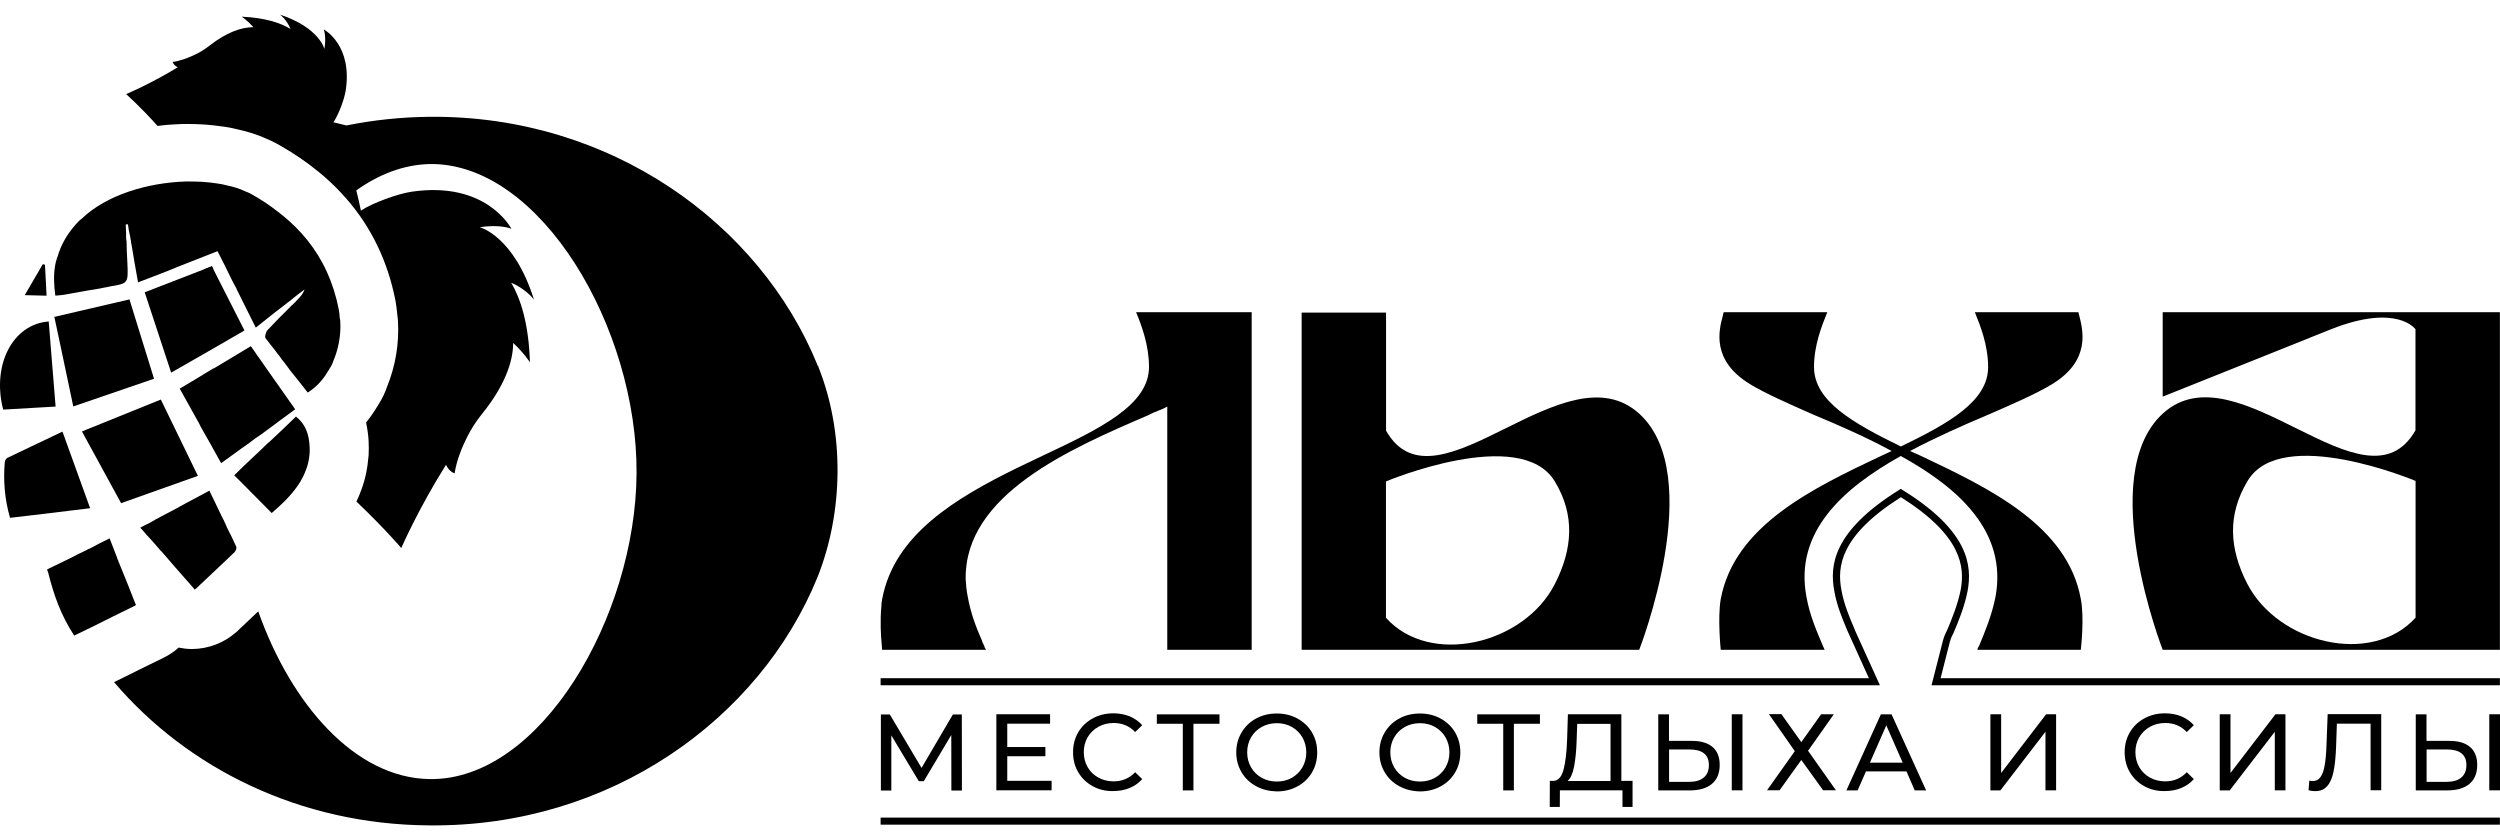
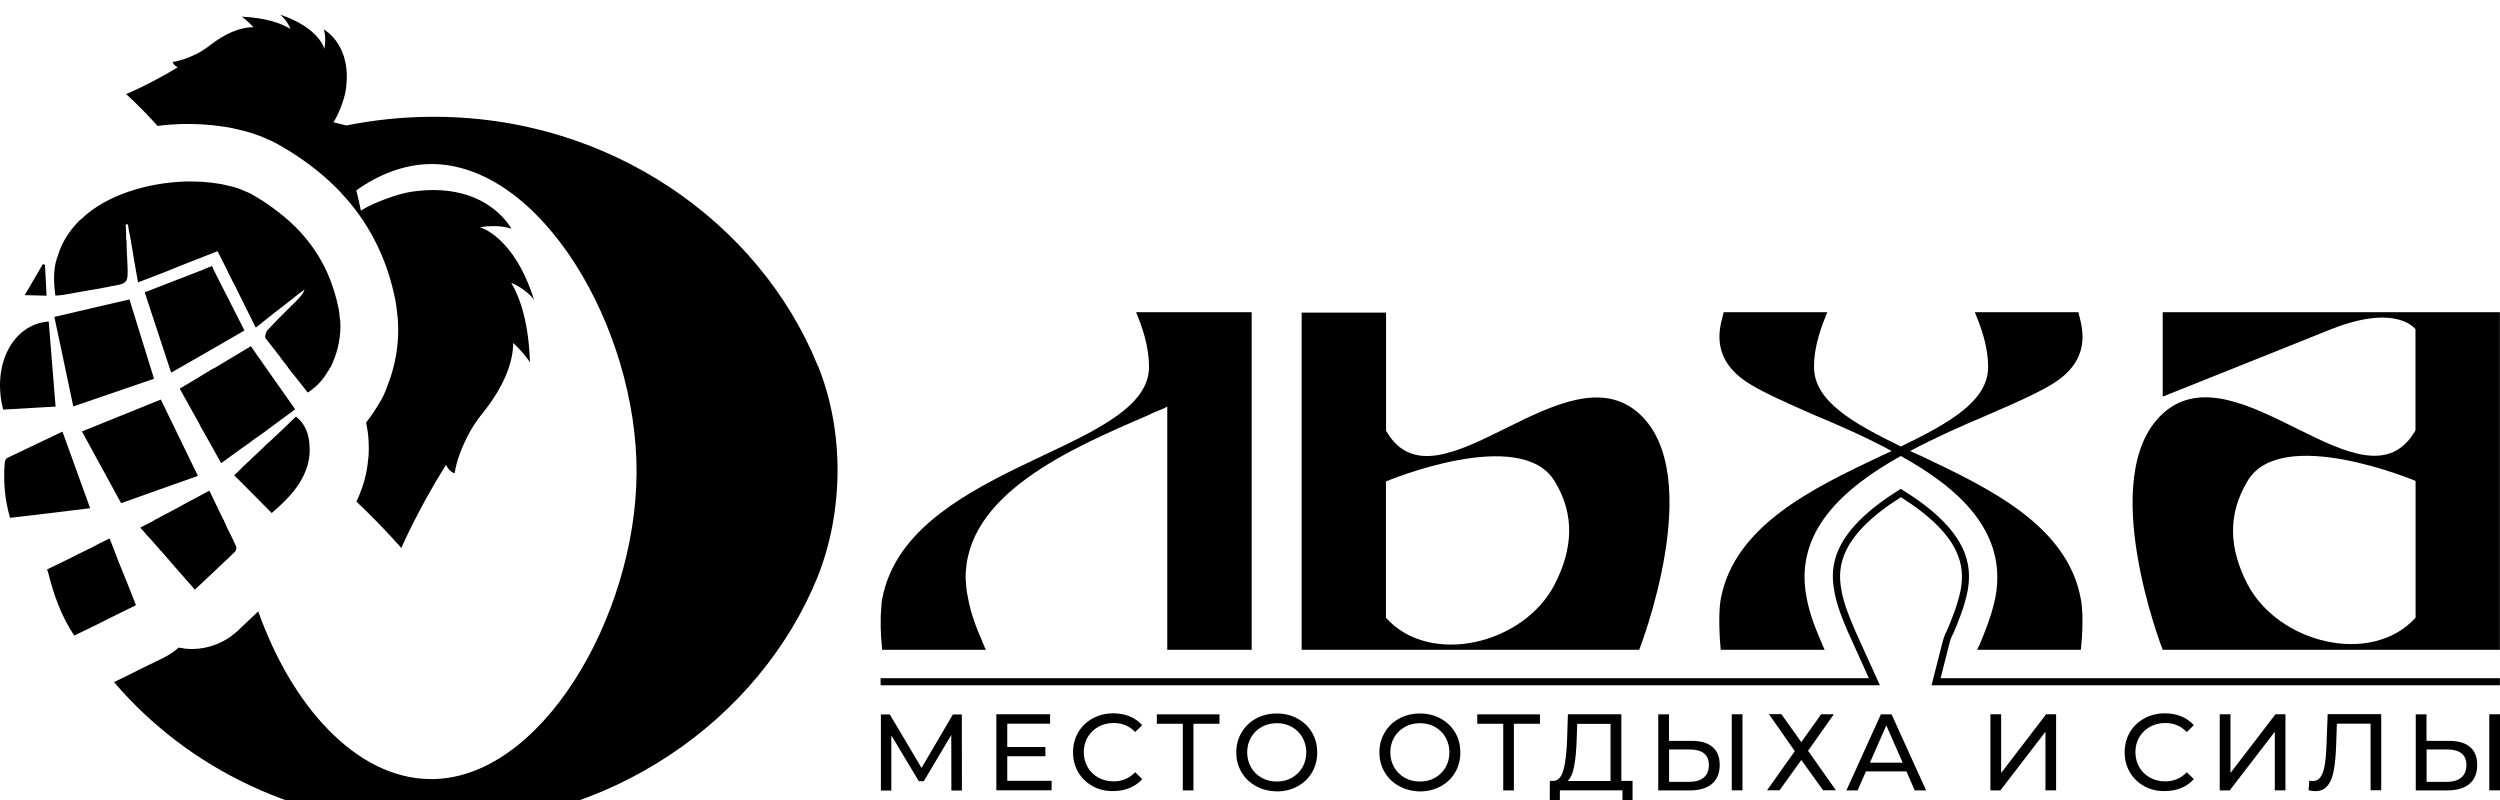
- <svg xmlns="http://www.w3.org/2000/svg" width="125" height="42" viewBox="0 0 125 42" fill="none">
+ <svg xmlns="http://www.w3.org/2000/svg" width="125" height="40" viewBox="0 0 125 40" fill="none">
  <path d="M10.666 13.454C10.322 13.59 10.157 13.726 10.139 13.741C10.139 13.726 10.162 13.623 10.214 13.458C10.341 13.411 10.468 13.364 10.595 13.312C10.618 13.359 10.642 13.406 10.666 13.454Z" fill="black" />
  <path d="M40.915 18.334V18.291H40.873V18.249C37.988 11.172 30.52 5.755 21.476 5.84C20.045 5.854 18.652 6.005 17.321 6.273C17.114 6.217 16.897 6.165 16.671 6.113C16.789 5.944 16.921 5.666 17.038 5.374C17.151 5.083 17.241 4.781 17.279 4.56C17.65 2.278 16.229 1.492 16.187 1.469C16.196 1.492 16.323 1.826 16.22 2.447C16.22 2.447 15.975 1.389 14.003 0.73C14.003 0.73 14.333 0.97 14.526 1.45C14.046 1.153 13.283 0.89 12.083 0.833C12.083 0.833 12.366 1.017 12.672 1.36H12.658C12.065 1.36 11.321 1.619 10.469 2.287C10.243 2.461 10.008 2.612 9.754 2.73C9.448 2.876 9.029 3.045 8.634 3.097C8.634 3.097 8.667 3.257 8.888 3.365C7.509 4.203 6.305 4.706 6.305 4.706C6.305 4.706 7.025 5.337 7.877 6.297C8.262 6.245 8.653 6.217 9.048 6.202L9.349 6.198C9.985 6.198 10.554 6.24 11.086 6.32C11.368 6.353 11.636 6.405 11.909 6.475C12.418 6.588 12.879 6.734 13.312 6.932C13.486 7.002 13.66 7.087 13.829 7.177C13.872 7.2 13.914 7.224 13.956 7.247C14.709 7.675 15.354 8.118 15.942 8.602C16.126 8.753 16.309 8.908 16.479 9.068C16.733 9.303 16.973 9.543 17.189 9.793L17.302 9.915C18.563 11.351 19.396 13.078 19.777 15.054C19.815 15.284 19.843 15.477 19.857 15.661C19.885 15.849 19.895 15.995 19.899 16.08C19.961 17.171 19.777 18.287 19.363 19.312C19.302 19.496 19.236 19.642 19.184 19.755C19.104 19.919 19.024 20.07 18.93 20.216C18.888 20.291 18.841 20.366 18.789 20.442C18.643 20.682 18.478 20.908 18.304 21.129C18.366 21.416 18.413 21.722 18.431 22.061C18.445 22.296 18.441 22.531 18.431 22.762C18.375 23.449 18.257 23.985 18.069 24.484C18.013 24.644 17.947 24.804 17.876 24.959C17.857 25.002 17.843 25.039 17.82 25.077C19.184 26.371 20.064 27.401 20.064 27.401C20.064 27.401 20.907 25.458 22.299 23.242C22.474 23.609 22.732 23.665 22.732 23.665C22.826 23.02 23.109 22.343 23.354 21.854C23.561 21.444 23.805 21.063 24.092 20.705C24.097 20.705 24.097 20.701 24.097 20.701C25.212 19.322 25.655 18.113 25.659 17.148C26.205 17.651 26.497 18.117 26.497 18.117C26.436 16.169 26.026 14.927 25.561 14.136C26.243 14.428 26.619 14.875 26.699 14.979C25.692 11.783 23.984 11.36 23.984 11.36C25 11.205 25.537 11.426 25.57 11.44C25.532 11.369 24.295 9.04 20.577 9.586C20.224 9.638 19.725 9.783 19.255 9.958C18.78 10.136 18.323 10.344 18.046 10.532C17.975 10.179 17.895 9.84 17.815 9.52C18.949 8.711 20.187 8.235 21.476 8.202C27.024 8.113 31.875 16.414 31.828 23.665C31.786 30.827 27.024 39.043 21.476 38.954C17.768 38.898 14.568 35.246 12.912 30.568C12.615 30.851 12.295 31.152 11.966 31.462C11.909 31.524 11.848 31.58 11.782 31.632C11.185 32.15 10.422 32.441 9.618 32.451H9.589C9.364 32.451 9.147 32.422 8.931 32.38C8.832 32.465 8.733 32.554 8.625 32.625C8.597 32.644 8.517 32.7 8.488 32.714C8.385 32.78 8.277 32.837 8.168 32.893C7.505 33.213 6.851 33.538 6.201 33.862C5.98 33.966 5.863 34.027 5.74 34.088C5.726 34.093 5.717 34.102 5.703 34.107C9.359 38.399 14.987 41.236 21.476 41.269C30.52 41.358 37.988 35.942 40.873 28.865C42.181 25.585 42.228 21.613 40.915 18.334Z" fill="black" />
  <path d="M17.015 16.085C17.052 16.782 16.916 17.478 16.652 18.085C16.643 18.146 16.614 18.189 16.586 18.245C16.563 18.306 16.535 18.349 16.492 18.405C16.464 18.462 16.44 18.509 16.398 18.56C16.153 18.993 15.81 19.36 15.386 19.628C15.095 19.252 14.798 18.876 14.502 18.513C14.455 18.438 14.389 18.363 14.337 18.287C14.299 18.231 14.248 18.174 14.21 18.118C14.144 18.043 14.069 17.944 14.008 17.854C13.993 17.836 13.979 17.817 13.97 17.798C13.89 17.704 13.815 17.605 13.739 17.497C13.584 17.304 13.429 17.116 13.278 16.909C13.226 16.852 13.288 16.607 13.372 16.509C13.739 16.118 14.12 15.727 14.516 15.342C14.539 15.299 14.577 15.271 14.615 15.248C14.633 15.233 14.652 15.21 14.671 15.196C14.695 15.168 14.732 15.125 14.77 15.102C14.793 15.059 14.85 15.022 14.892 14.965C15.033 14.819 15.156 14.683 15.231 14.471C15.043 14.612 14.855 14.749 14.666 14.904C14.643 14.932 14.605 14.96 14.568 14.984C14.53 15.022 14.492 15.05 14.436 15.088C14.398 15.111 14.361 15.149 14.323 15.177C13.923 15.478 13.518 15.798 13.114 16.123C13.005 16.207 12.897 16.292 12.789 16.381C12.492 15.779 12.191 15.191 11.904 14.603C11.871 14.532 11.834 14.48 11.815 14.41C11.641 14.104 11.485 13.779 11.33 13.459C11.316 13.426 11.297 13.393 11.283 13.361C11.269 13.332 11.255 13.304 11.241 13.276C11.114 13.036 11.005 12.8 10.878 12.56C10.789 12.594 10.7 12.631 10.61 12.664C10.059 12.876 9.518 13.097 8.968 13.309C8.897 13.342 8.831 13.361 8.761 13.393C8.568 13.469 8.375 13.558 8.168 13.633C7.754 13.789 7.335 13.949 6.902 14.118C6.789 13.473 6.671 12.843 6.573 12.212C6.573 12.198 6.563 12.179 6.563 12.165C6.558 12.142 6.554 12.123 6.549 12.109C6.549 12.095 6.549 12.081 6.554 12.066C6.53 12.015 6.526 11.949 6.521 11.897C6.511 11.864 6.507 11.817 6.497 11.779C6.45 11.596 6.422 11.412 6.398 11.219C6.366 11.21 6.333 11.219 6.286 11.229C6.29 11.436 6.314 11.648 6.304 11.855C6.309 11.906 6.304 11.935 6.314 11.986C6.323 12.019 6.318 12.034 6.328 12.066C6.333 12.118 6.323 12.165 6.333 12.212V12.335C6.337 12.391 6.342 12.448 6.337 12.504C6.342 12.73 6.366 12.942 6.37 13.168C6.413 14.17 6.413 14.17 5.486 14.325C5.467 14.335 5.434 14.33 5.415 14.344C5.349 14.363 5.269 14.363 5.203 14.382C5.166 14.391 5.133 14.4 5.086 14.405C5.067 14.4 5.067 14.419 5.048 14.415C4.949 14.443 4.817 14.447 4.7 14.476C4.657 14.485 4.62 14.49 4.573 14.495C4.53 14.504 4.488 14.513 4.436 14.518C4.37 14.537 4.29 14.537 4.22 14.556C3.872 14.617 3.542 14.678 3.194 14.739C3.057 14.763 2.93 14.768 2.766 14.782C2.695 14.255 2.676 13.77 2.752 13.304L2.78 13.153C2.794 13.092 2.808 13.026 2.832 12.97C2.841 12.923 2.85 12.876 2.879 12.834C3.039 12.255 3.349 11.723 3.763 11.248C3.824 11.191 3.872 11.121 3.928 11.069C3.966 11.031 4.027 10.975 4.083 10.937C5.326 9.742 7.382 9.135 9.288 9.074C9.547 9.074 9.805 9.074 10.055 9.088C10.121 9.092 10.187 9.097 10.248 9.102C10.445 9.116 10.638 9.14 10.822 9.168C11.01 9.191 11.179 9.224 11.349 9.271C11.669 9.337 11.975 9.427 12.252 9.563C12.356 9.596 12.459 9.648 12.558 9.699C13.048 9.972 13.495 10.269 13.909 10.598C13.946 10.622 13.984 10.65 14.017 10.683C14.059 10.716 14.102 10.749 14.144 10.782C14.596 11.149 15 11.553 15.358 11.996C16.139 12.965 16.676 14.118 16.939 15.478C16.963 15.614 16.982 15.746 16.986 15.892C17.005 15.958 17.01 16.024 17.015 16.085Z" fill="black" />
  <path d="M7.701 18.937C6.346 19.403 5.043 19.85 3.664 20.321C3.443 19.267 3.222 18.227 3 17.172C2.906 16.735 2.812 16.293 2.718 15.845C3.104 15.756 3.49 15.667 3.866 15.577C4.732 15.38 5.589 15.177 6.473 14.97C6.883 16.297 7.287 17.601 7.701 18.937Z" fill="black" />
  <path d="M14.76 20.466C14.284 20.81 13.823 21.154 13.362 21.497C13.259 21.572 13.16 21.648 13.056 21.723C13.056 21.723 13.019 21.732 13.019 21.747C12.835 21.869 12.647 21.996 12.477 22.137C12.223 22.311 11.974 22.495 11.715 22.683C11.499 22.834 11.282 22.994 11.056 23.158C10.713 22.542 10.383 21.935 10.035 21.337C10.002 21.267 9.955 21.177 9.922 21.107C9.908 21.102 9.908 21.088 9.908 21.088C9.602 20.532 9.292 19.991 8.986 19.431C9.494 19.13 9.983 18.843 10.473 18.537C10.529 18.5 10.6 18.467 10.656 18.429C10.675 18.42 10.689 18.42 10.708 18.41C10.746 18.387 10.783 18.368 10.821 18.344C11.4 18.001 11.964 17.648 12.543 17.309C12.576 17.356 12.614 17.408 12.647 17.455C12.807 17.69 12.962 17.916 13.132 18.147C13.127 18.161 13.141 18.166 13.141 18.166C13.367 18.5 13.607 18.815 13.833 19.149C14.134 19.577 14.444 20.024 14.76 20.466Z" fill="black" />
  <path d="M9.895 23.793C8.605 24.25 7.353 24.697 6.055 25.158C5.405 23.968 4.77 22.805 4.097 21.572C5.429 21.036 6.709 20.514 8.041 19.977C8.657 21.248 9.264 22.499 9.895 23.793Z" fill="black" />
  <path d="M12.223 16.524C11.743 16.797 11.273 17.07 10.798 17.348C10.059 17.771 9.32 18.195 8.558 18.632C8.111 17.282 7.683 15.978 7.235 14.614C8.247 14.223 9.217 13.847 10.214 13.461C10.341 13.414 10.468 13.367 10.595 13.315C10.619 13.362 10.642 13.409 10.666 13.456C10.755 13.63 10.845 13.804 10.929 13.978C11.353 14.816 11.781 15.653 12.223 16.524Z" fill="black" />
  <path d="M11.725 27.615C11.707 27.625 11.683 27.653 11.664 27.667C11.608 27.719 11.547 27.785 11.485 27.841C10.935 28.359 10.389 28.872 9.815 29.417C9.777 29.441 9.758 29.455 9.74 29.483C9.584 29.295 9.424 29.116 9.269 28.942C8.86 28.476 8.469 28.034 8.079 27.573C8.05 27.549 8.022 27.53 7.998 27.493C7.984 27.474 7.956 27.45 7.947 27.432C7.74 27.182 7.514 26.947 7.288 26.698C7.222 26.617 7.147 26.523 7.067 26.443C7.053 26.424 7.024 26.406 7.015 26.387C7.048 26.359 7.086 26.349 7.119 26.326C7.264 26.26 7.387 26.185 7.514 26.128C7.584 26.081 7.655 26.048 7.726 26.01L7.73 25.996C7.82 25.949 7.923 25.907 8.017 25.846C8.144 25.775 8.267 25.719 8.375 25.657C8.573 25.554 8.766 25.446 8.944 25.356C8.982 25.328 9.02 25.305 9.053 25.295C9.09 25.272 9.142 25.248 9.18 25.225C9.231 25.201 9.269 25.177 9.307 25.154C9.702 24.942 10.092 24.73 10.469 24.533C10.695 25.008 10.925 25.469 11.142 25.93C11.18 25.982 11.213 26.053 11.231 26.123H11.245C11.255 26.161 11.269 26.18 11.278 26.213C11.297 26.265 11.335 26.321 11.344 26.368C11.518 26.693 11.664 27.008 11.81 27.328C11.848 27.399 11.787 27.544 11.725 27.615Z" fill="black" />
  <path d="M6.798 30.255C6.779 30.265 6.76 30.279 6.741 30.288C6.035 30.632 5.344 30.975 4.652 31.323C4.407 31.436 4.172 31.559 3.932 31.672C3.857 31.709 3.786 31.747 3.711 31.78C3.043 30.768 2.685 29.733 2.407 28.622C2.384 28.571 2.365 28.519 2.356 28.467H2.36C2.751 28.288 3.123 28.091 3.508 27.912C3.777 27.771 4.045 27.63 4.323 27.507C4.365 27.47 4.412 27.46 4.45 27.437L4.464 27.441C4.807 27.253 5.127 27.088 5.48 26.919C5.598 27.23 5.73 27.545 5.842 27.855C5.857 27.874 5.866 27.893 5.861 27.921C5.885 27.959 5.894 28.011 5.918 28.044C5.913 28.062 5.913 28.062 5.927 28.081C6.219 28.792 6.501 29.488 6.798 30.255Z" fill="black" />
  <path d="M4.507 25.411C3.547 25.529 2.611 25.642 1.669 25.755C1.284 25.797 0.893 25.844 0.502 25.891C0.234 24.964 0.159 24.046 0.239 23.11C0.244 23.03 0.305 22.926 0.371 22.893C0.771 22.701 1.166 22.508 1.571 22.319C2.084 22.075 2.601 21.83 3.123 21.581C3.603 22.908 4.046 24.126 4.507 25.411Z" fill="black" />
  <path d="M15.48 22.339C15.49 22.457 15.485 22.565 15.48 22.678C15.466 22.852 15.443 23.017 15.401 23.172C15.377 23.271 15.349 23.37 15.311 23.459C15.269 23.581 15.217 23.699 15.161 23.817C15.161 23.817 15.161 23.817 15.156 23.831C14.812 24.518 14.238 25.092 13.584 25.652C13.448 25.515 13.316 25.379 13.194 25.256C13.02 25.078 12.86 24.918 12.7 24.758C12.38 24.424 12.045 24.104 11.711 23.765C12.045 23.431 12.398 23.097 12.737 22.781C12.968 22.57 13.189 22.353 13.405 22.141C13.424 22.127 13.438 22.132 13.443 22.118C13.551 22.019 13.655 21.92 13.763 21.817C14.107 21.492 14.455 21.167 14.798 20.828C15.288 21.214 15.457 21.741 15.48 22.339Z" fill="black" />
  <path d="M2.78 20.329C2.469 20.348 2.168 20.362 1.867 20.381C1.293 20.414 0.728 20.447 0.159 20.48C-0.42 18.245 0.639 16.202 2.436 16.075C2.488 16.734 2.545 17.398 2.596 18.061C2.658 18.809 2.719 19.562 2.78 20.329Z" fill="black" />
  <path d="M2.329 14.785C1.971 14.776 1.66 14.771 1.237 14.757C1.571 14.188 1.853 13.698 2.14 13.209C2.173 13.218 2.211 13.228 2.249 13.237C2.272 13.731 2.3 14.225 2.329 14.785Z" fill="black" />
  <path d="M56.805 15.61H62.584V32.489H58.363V20.33C58.217 20.414 58.071 20.476 57.906 20.537C57.76 20.598 57.596 20.659 57.45 20.744C53.478 22.447 48.222 24.734 48.283 28.955C48.302 29.247 48.325 29.539 48.387 29.83C48.532 30.663 48.824 31.412 49.092 32.014C49.111 32.099 49.154 32.178 49.196 32.263C49.215 32.306 49.238 32.348 49.238 32.386C49.257 32.404 49.281 32.447 49.3 32.489H44.104C44.104 32.489 44.104 32.386 44.086 32.221C44.043 31.826 44.001 31.016 44.067 30.348C44.067 30.202 44.086 30.08 44.109 29.953C44.711 26.729 47.789 24.904 50.843 23.402L52.151 22.776C54.979 21.445 57.45 20.259 57.45 18.349C57.45 17.252 57.078 16.273 56.805 15.61Z" fill="black" />
  <path d="M65.082 15.629H69.303V21.535C70.569 23.76 72.856 22.617 75.289 21.412C77.637 20.25 80.131 19.022 81.961 20.683C85.368 23.779 81.961 32.489 81.961 32.489H65.082V15.629ZM77.74 24.071C76.037 21.243 69.298 24.071 69.298 24.071V30.89C71.501 33.341 76.201 32.221 77.74 29.205C78.634 27.459 78.761 25.751 77.74 24.071Z" fill="black" />
  <path d="M47.569 39.521L47.564 36.749L46.19 39.059H45.94L44.566 36.768V39.525H44.044V35.723H44.491L46.077 38.396L47.644 35.723H48.091L48.096 39.525H47.569V39.521Z" fill="black" />
  <path d="M52.58 39.045V39.515H49.818V35.713H52.504V36.184H50.363V37.351H52.269V37.812H50.363V39.04H52.58V39.045Z" fill="black" />
  <path d="M54.632 39.308C54.326 39.139 54.086 38.908 53.911 38.611C53.737 38.315 53.653 37.986 53.653 37.614C53.653 37.242 53.737 36.913 53.911 36.616C54.086 36.32 54.326 36.089 54.636 35.92C54.942 35.75 55.29 35.666 55.667 35.666C55.963 35.666 56.236 35.718 56.481 35.816C56.725 35.915 56.937 36.066 57.111 36.259L56.758 36.602C56.471 36.301 56.114 36.15 55.686 36.15C55.403 36.15 55.149 36.212 54.919 36.339C54.693 36.466 54.514 36.64 54.382 36.861C54.255 37.082 54.189 37.331 54.189 37.609C54.189 37.887 54.255 38.132 54.382 38.357C54.509 38.578 54.688 38.753 54.919 38.88C55.149 39.007 55.403 39.068 55.686 39.068C56.109 39.068 56.467 38.917 56.758 38.611L57.111 38.955C56.937 39.153 56.725 39.298 56.476 39.402C56.227 39.505 55.954 39.553 55.657 39.553C55.281 39.562 54.937 39.477 54.632 39.308Z" fill="black" />
  <path d="M60.975 36.188H59.672V39.52H59.14V36.188H57.842V35.718H60.975V36.188Z" fill="black" />
  <path d="M62.801 39.307C62.491 39.138 62.251 38.907 62.077 38.611C61.902 38.315 61.813 37.98 61.813 37.618C61.813 37.251 61.902 36.922 62.077 36.625C62.251 36.329 62.495 36.093 62.801 35.929C63.107 35.759 63.455 35.675 63.841 35.675C64.222 35.675 64.566 35.759 64.876 35.929C65.182 36.098 65.427 36.329 65.601 36.625C65.775 36.922 65.86 37.251 65.86 37.623C65.86 37.995 65.775 38.324 65.601 38.62C65.427 38.917 65.187 39.148 64.876 39.317C64.566 39.486 64.222 39.571 63.841 39.571C63.455 39.562 63.112 39.477 62.801 39.307ZM64.594 38.889C64.815 38.762 64.994 38.587 65.121 38.366C65.248 38.145 65.314 37.896 65.314 37.618C65.314 37.345 65.248 37.096 65.121 36.87C64.994 36.649 64.815 36.475 64.594 36.348C64.373 36.221 64.119 36.159 63.841 36.159C63.563 36.159 63.309 36.221 63.084 36.348C62.858 36.475 62.679 36.649 62.552 36.87C62.425 37.091 62.359 37.34 62.359 37.618C62.359 37.896 62.425 38.141 62.552 38.366C62.679 38.587 62.858 38.762 63.084 38.889C63.309 39.016 63.563 39.077 63.841 39.077C64.119 39.077 64.373 39.016 64.594 38.889Z" fill="black" />
  <path d="M69.958 39.307C69.648 39.138 69.408 38.907 69.234 38.611C69.059 38.315 68.97 37.98 68.97 37.618C68.97 37.251 69.059 36.922 69.234 36.625C69.408 36.329 69.652 36.093 69.958 35.929C70.264 35.759 70.612 35.675 70.998 35.675C71.379 35.675 71.723 35.759 72.033 35.929C72.339 36.098 72.584 36.329 72.758 36.625C72.932 36.922 73.017 37.251 73.017 37.623C73.017 37.995 72.932 38.324 72.758 38.62C72.584 38.917 72.344 39.148 72.033 39.317C71.723 39.486 71.379 39.571 70.998 39.571C70.612 39.562 70.269 39.477 69.958 39.307ZM71.751 38.889C71.972 38.762 72.151 38.587 72.278 38.366C72.405 38.145 72.471 37.896 72.471 37.618C72.471 37.345 72.405 37.096 72.278 36.87C72.151 36.649 71.972 36.475 71.751 36.348C71.53 36.221 71.276 36.159 70.998 36.159C70.721 36.159 70.466 36.221 70.24 36.348C70.015 36.475 69.836 36.649 69.709 36.87C69.582 37.091 69.516 37.34 69.516 37.618C69.516 37.896 69.582 38.141 69.709 38.366C69.836 38.587 70.015 38.762 70.24 38.889C70.466 39.016 70.721 39.077 70.998 39.077C71.276 39.077 71.53 39.016 71.751 38.889Z" fill="black" />
  <path d="M76.997 36.188H75.694V39.52H75.162V36.188H73.863V35.718H76.997V36.188Z" fill="black" />
  <path d="M81.628 39.045V40.348H81.124V39.515H77.995L77.99 40.348H77.487L77.492 39.045H77.675C77.915 39.031 78.084 38.842 78.179 38.475C78.277 38.113 78.334 37.595 78.357 36.937L78.395 35.713H81.068V39.045H81.628ZM78.706 38.32C78.64 38.673 78.531 38.913 78.381 39.049H80.527V36.193H78.861L78.833 36.993C78.819 37.525 78.772 37.967 78.706 38.32Z" fill="black" />
  <path d="M85.623 37.346C85.863 37.548 85.985 37.849 85.985 38.245C85.985 38.663 85.854 38.979 85.595 39.195C85.336 39.412 84.964 39.52 84.484 39.52H82.913V35.718H83.449V37.045H84.578C85.035 37.04 85.383 37.144 85.623 37.346ZM85.19 38.875C85.36 38.734 85.444 38.522 85.444 38.254C85.444 37.732 85.12 37.473 84.466 37.473H83.454V39.092H84.466C84.781 39.092 85.021 39.017 85.19 38.875ZM86.588 35.713H87.124V39.515H86.588V35.713Z" fill="black" />
  <path d="M89.072 35.712L90.065 37.105L91.058 35.712H91.693L90.403 37.538L91.796 39.514H91.156L90.065 37.999L88.978 39.514H88.352L89.74 37.557L88.446 35.707H89.072V35.712Z" fill="black" />
  <path d="M95.322 38.569H93.299L92.88 39.52H92.32L94.043 35.718H94.579L96.306 39.52H95.737L95.322 38.569ZM95.134 38.132L94.315 36.268L93.497 38.132H95.134Z" fill="black" />
  <path d="M99.52 35.713H100.057V38.649L102.306 35.713H102.805V39.515H102.273V36.588L100.019 39.52H99.52V35.713Z" fill="black" />
  <path d="M107.212 39.308C106.906 39.139 106.666 38.908 106.492 38.611C106.318 38.315 106.233 37.986 106.233 37.614C106.233 37.242 106.318 36.913 106.492 36.616C106.666 36.32 106.906 36.089 107.217 35.92C107.523 35.75 107.871 35.666 108.247 35.666C108.544 35.666 108.817 35.718 109.061 35.816C109.306 35.915 109.518 36.066 109.692 36.259L109.339 36.602C109.052 36.301 108.694 36.15 108.266 36.15C107.984 36.15 107.73 36.212 107.499 36.339C107.273 36.466 107.094 36.64 106.963 36.861C106.836 37.082 106.77 37.331 106.77 37.609C106.77 37.887 106.836 38.132 106.963 38.357C107.09 38.578 107.269 38.753 107.499 38.88C107.73 39.007 107.984 39.068 108.266 39.068C108.69 39.068 109.047 38.917 109.339 38.611L109.692 38.955C109.518 39.153 109.306 39.298 109.057 39.402C108.807 39.505 108.534 39.553 108.238 39.553C107.861 39.562 107.518 39.477 107.212 39.308Z" fill="black" />
  <path d="M110.987 35.713H111.524V38.649L113.773 35.713H114.272V39.515H113.74V36.588L111.486 39.52H110.987V35.713Z" fill="black" />
  <path d="M119.061 35.712V39.514H118.529V36.183H116.844L116.806 37.298C116.788 37.825 116.745 38.248 116.679 38.573C116.614 38.898 116.505 39.143 116.359 39.307C116.214 39.472 116.021 39.557 115.771 39.557C115.658 39.557 115.545 39.542 115.428 39.514L115.465 39.03C115.522 39.044 115.583 39.053 115.639 39.053C115.795 39.053 115.922 38.992 116.016 38.865C116.11 38.738 116.181 38.554 116.228 38.3C116.275 38.051 116.308 37.721 116.322 37.312L116.383 35.707H119.061V35.712Z" fill="black" />
  <path d="M123.499 37.346C123.739 37.548 123.861 37.849 123.861 38.245C123.861 38.663 123.729 38.979 123.471 39.195C123.212 39.412 122.84 39.52 122.36 39.52H120.788V35.718H121.325V37.045H122.454C122.911 37.04 123.259 37.144 123.499 37.346ZM123.066 38.875C123.235 38.734 123.32 38.522 123.32 38.254C123.32 37.732 122.995 37.473 122.341 37.473H121.33V39.092H122.341C122.657 39.092 122.897 39.017 123.066 38.875ZM124.464 35.713H125V39.515H124.464V35.713Z" fill="black" />
  <path d="M124.995 34.262H96.578L97.143 32.046C97.213 31.778 97.317 31.585 97.364 31.491C97.58 30.973 97.886 30.244 98.037 29.481C98.244 28.333 98.088 26.776 95.044 24.86C91.999 26.785 91.853 28.347 92.07 29.495C92.192 30.192 92.46 30.832 92.7 31.392L92.771 31.566L93.995 34.262H44.03V33.909H93.444L92.371 31.538C92.126 30.954 91.844 30.295 91.717 29.561C91.477 28.291 91.632 26.569 94.945 24.503L95.039 24.446L95.133 24.503C98.446 26.554 98.611 28.277 98.38 29.547C98.225 30.347 97.91 31.095 97.679 31.641C97.627 31.735 97.538 31.905 97.481 32.135L97.03 33.909H124.995V34.262Z" fill="black" />
  <path d="M99.406 18.353C99.406 17.252 99.011 16.273 98.743 15.61H103.919L103.961 15.774C104.149 16.523 104.545 18.019 102.611 19.205C101.82 19.685 100.677 20.184 99.387 20.744C98.159 21.261 96.79 21.868 95.5 22.551C95.665 22.635 95.853 22.697 96.018 22.781C99.448 24.405 103.378 26.273 104.041 29.953C104.229 30.908 104.041 32.489 104.041 32.489H98.865C98.884 32.404 98.926 32.343 98.969 32.258C99.237 31.614 99.59 30.781 99.778 29.826C100.361 26.602 97.971 24.419 95.039 22.8C92.131 24.424 89.717 26.602 90.32 29.826C90.484 30.781 90.861 31.614 91.129 32.258L91.232 32.489H86.037C86.037 32.489 85.873 30.908 86.037 29.953C86.724 26.273 90.654 24.405 94.084 22.781C94.249 22.697 94.418 22.635 94.583 22.551C93.317 21.864 91.943 21.261 90.696 20.744C89.425 20.184 88.287 19.685 87.496 19.205C85.562 18.019 85.939 16.523 86.145 15.774C86.145 15.713 86.164 15.671 86.188 15.61H91.364C91.096 16.273 90.701 17.252 90.701 18.353C90.701 20.057 92.653 21.158 95.044 22.325C97.453 21.158 99.406 20.057 99.406 18.353Z" fill="black" />
  <path d="M124.995 32.489H108.135C108.135 32.489 104.747 23.798 108.135 20.683C111.857 17.276 118.28 25.901 120.774 21.515V16.462C120.774 16.462 119.861 15.153 116.553 16.462L108.135 19.831V15.61H124.995V32.489ZM120.779 24.047C120.779 24.047 114.064 21.219 112.379 24.047C111.358 25.75 111.466 27.435 112.36 29.181C113.899 32.174 118.576 33.317 120.779 30.884V24.047Z" fill="black" />
  <path d="M124.995 40.88H44.03V41.233H124.995V40.88Z" fill="black" />
</svg>
